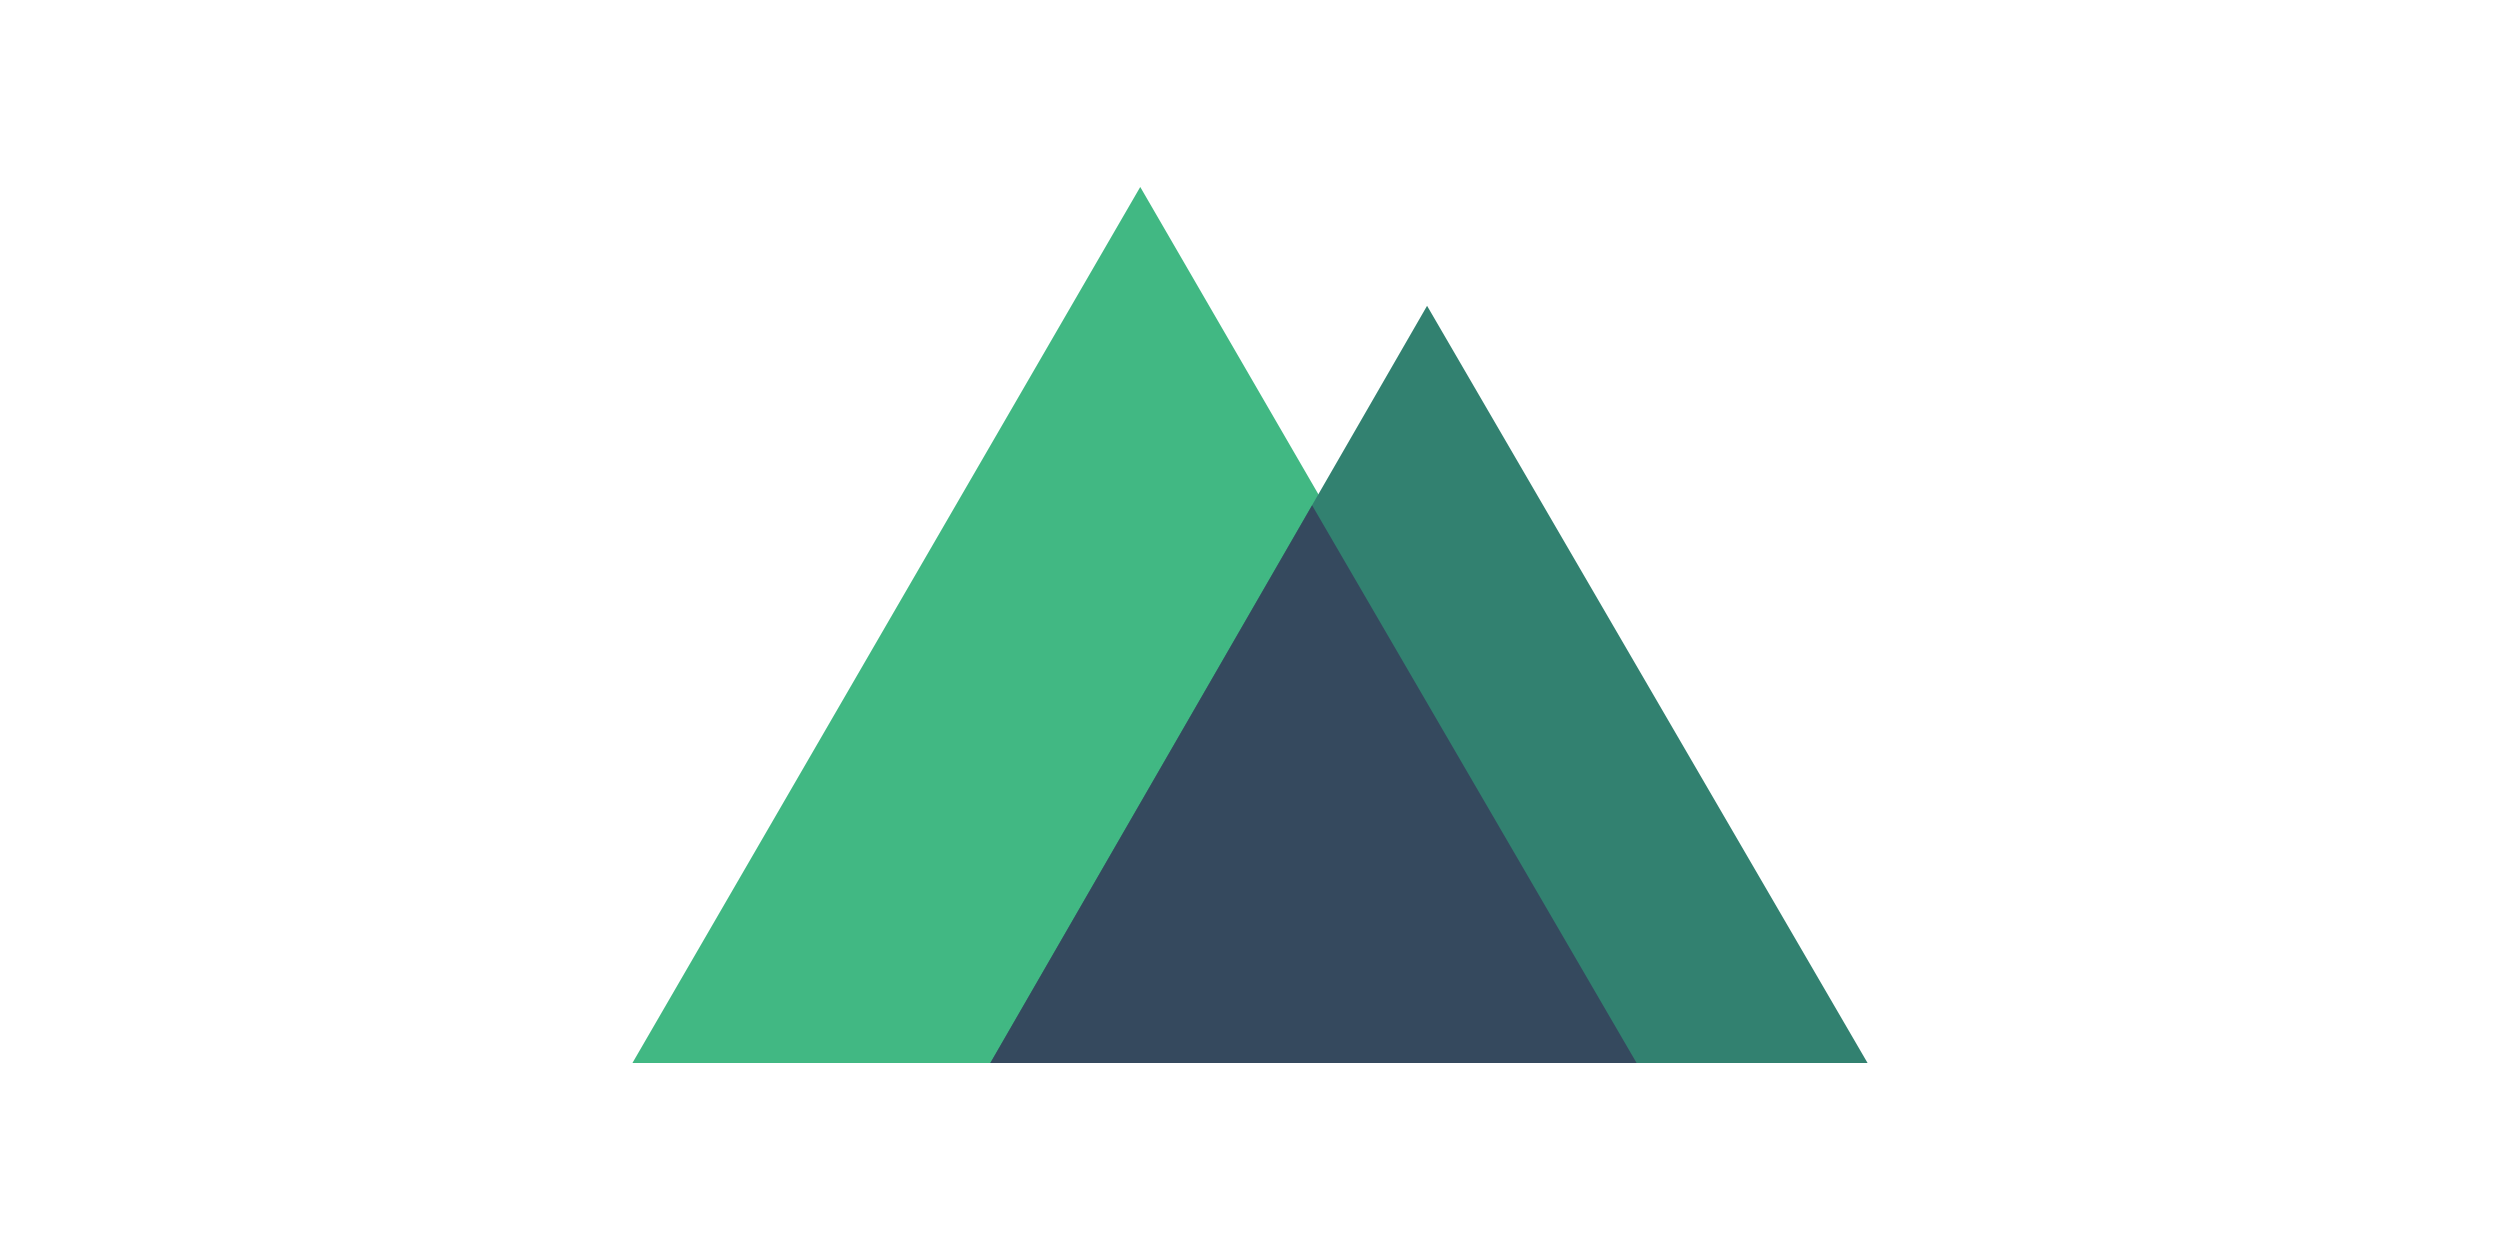
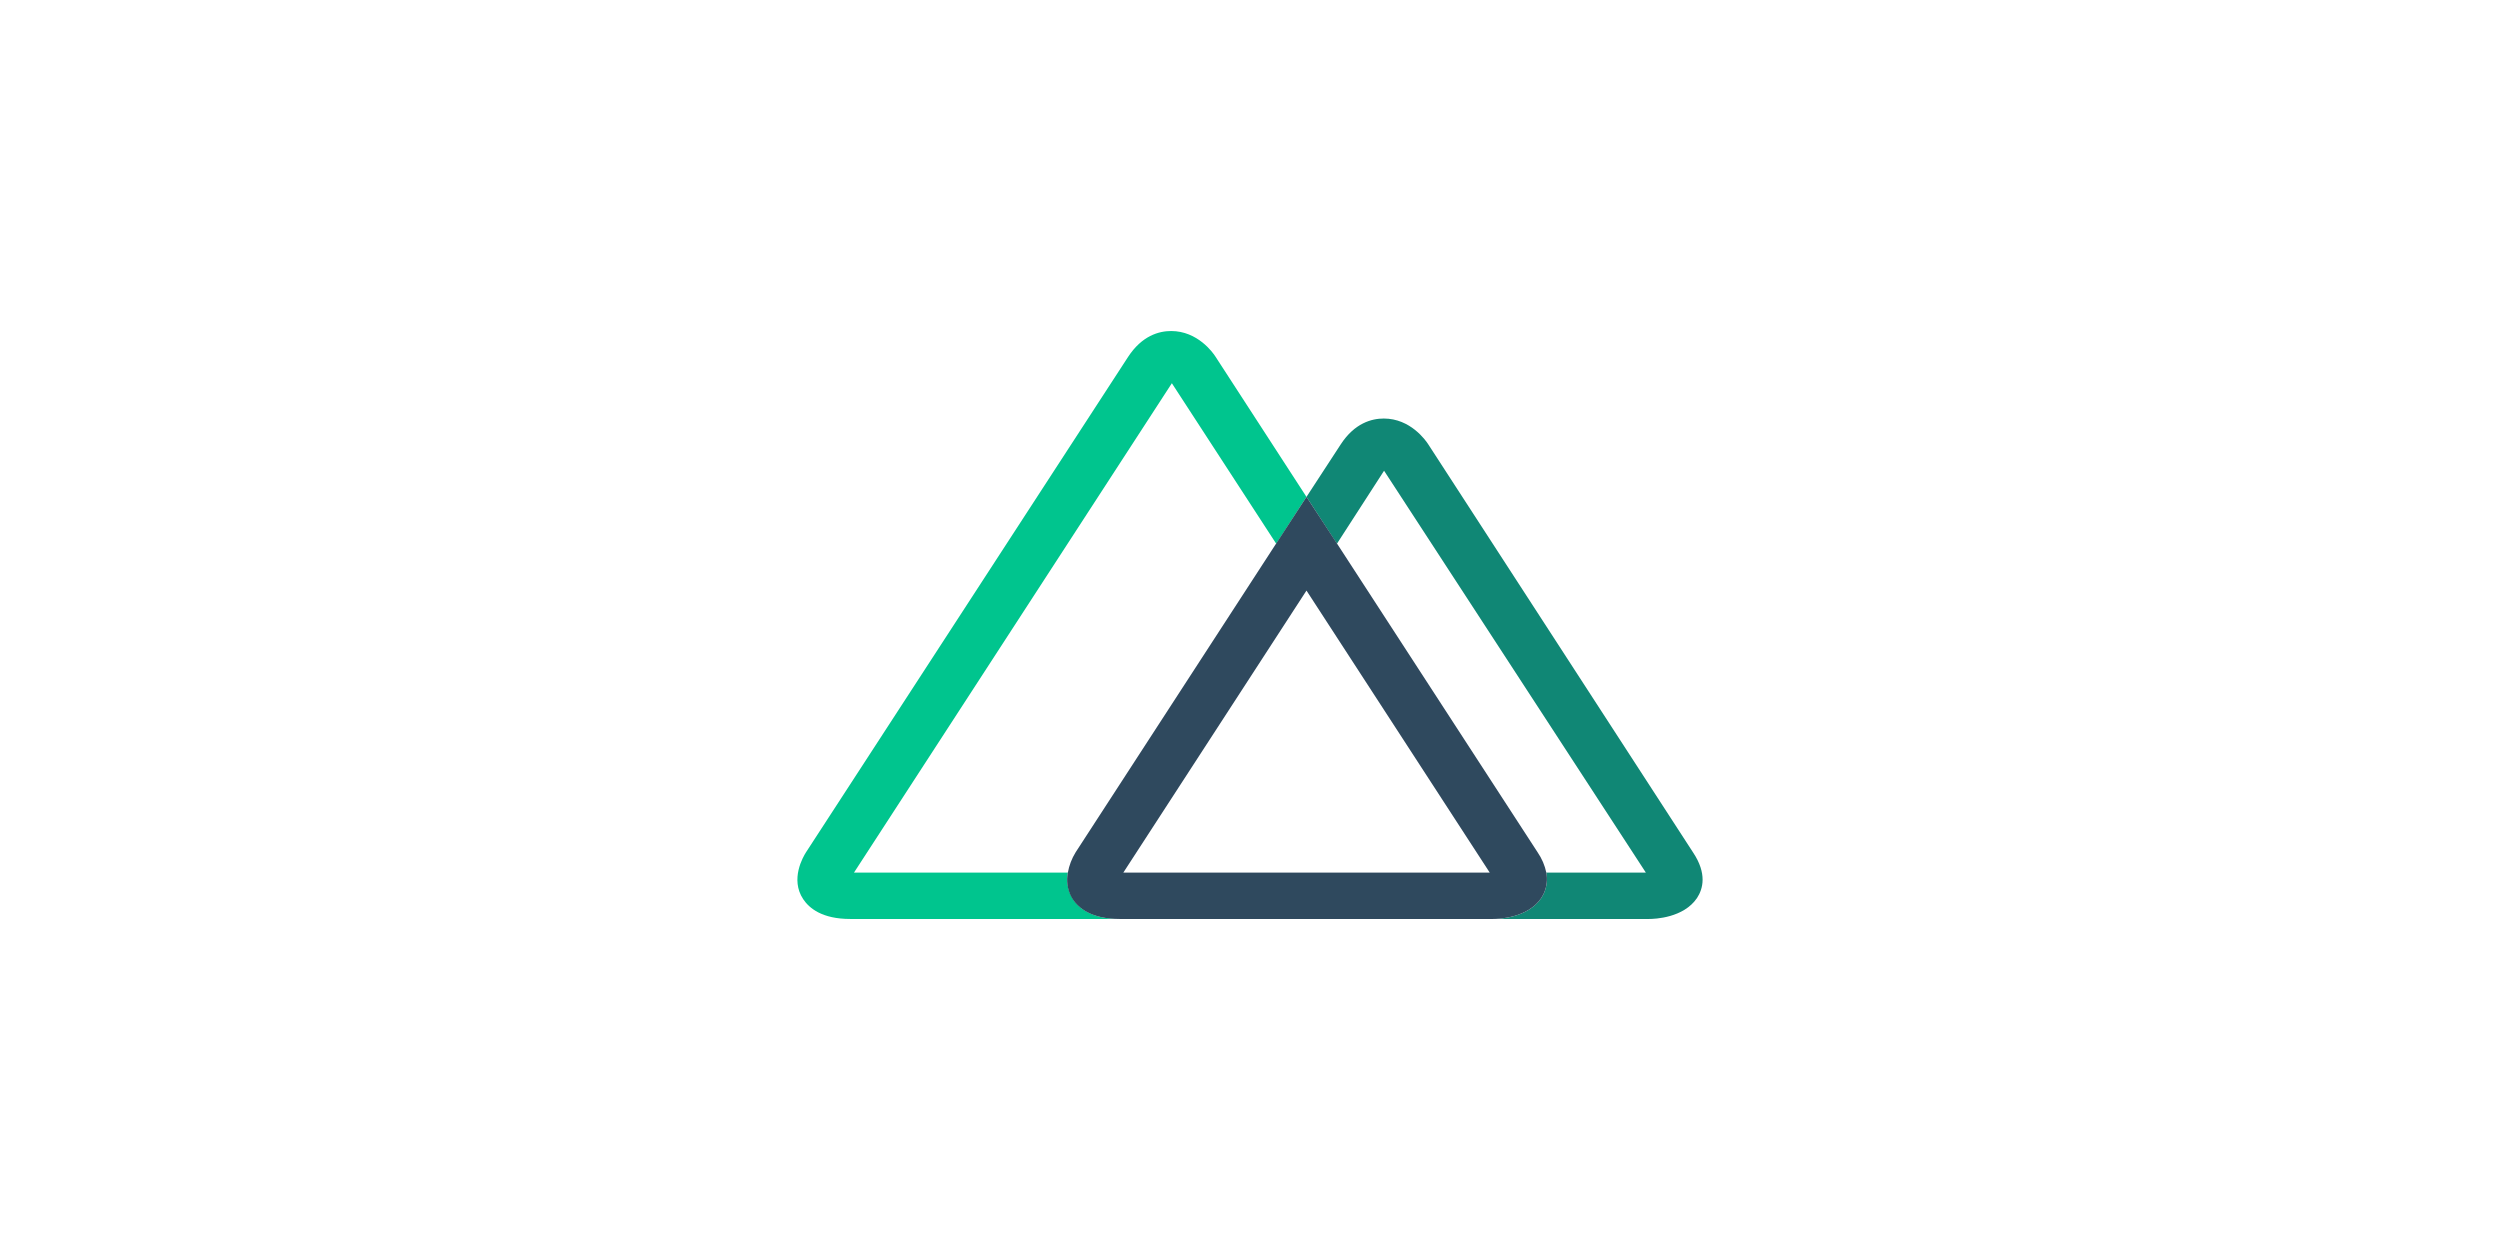
- <svg xmlns="http://www.w3.org/2000/svg" style="isolation:isolate" width="506" height="253">
-   <defs>
-     <clipPath id="a">
-       <path d="M0 0h506v253H0z" />
-     </clipPath>
-   </defs>
-   <g clip-path="url(#a)">
-     <path d="M207.136 215.156H128L230.786 37.844l102.785 177.312h-78.632" fill="#41B883" />
-     <path d="M323.471 215.156H378L288.84 61.897l-88.404 153.259h54.529" fill="#328170" />
-     <path d="M291.082 215.156h40.172l-65.686-112.885-65.132 112.885h40.172" fill="#35495E" />
-   </g>
+ <svg xmlns="http://www.w3.org/2000/svg" style="isolation:isolate" viewBox="0 0 506 253" width="506" height="253">
+   <path d=" M 217.149 181.977 C 217.013 181.767 216.892 181.549 216.786 181.326 C 216.054 179.845 215.829 178.21 216.137 176.619 L 172.842 176.619 L 237.184 77.566 L 258.306 110.05 L 264.432 100.568 L 246.018 72.191 C 245.503 71.373 242.393 67 237.031 67 C 234.608 67 231.135 67.918 228.311 72.258 L 163.13 172.513 C 162.577 173.381 159.886 177.938 162.557 181.977 C 163.779 183.813 166.374 186 172.098 186 L 226.689 186 C 221.003 186 218.37 183.847 217.149 181.977 Z " fill="rgb(0,197,142)" />
+   <path d=" M 342.664 172.513 L 289.103 89.969 C 288.55 89.101 285.459 84.711 280.078 84.711 C 277.655 84.711 274.182 85.612 271.358 89.952 L 264.432 100.568 L 270.595 110.05 L 280.135 95.277 L 333.124 176.619 L 312.974 176.619 C 313.232 177.964 313.087 179.344 312.554 180.625 C 312.442 180.908 312.301 181.182 312.134 181.443 L 311.963 181.743 C 309.253 185.783 303.395 186 302.25 186 L 333.772 186 C 334.936 186 340.775 185.783 343.485 181.743 C 344.687 179.907 345.545 176.819 342.664 172.513 L 342.664 172.513 Z " fill="rgb(16,135,117)" />
+   <path d=" M 311.963 181.743 L 312.134 181.443 C 312.301 181.182 312.442 180.908 312.554 180.625 C 313.087 179.344 313.232 177.964 312.974 176.619 C 312.677 175.169 312.082 173.777 311.218 172.513 L 270.633 110.05 L 264.432 100.568 L 258.268 110.05 L 217.702 172.513 C 216.914 173.792 216.385 175.182 216.137 176.619 C 215.811 178.205 216.016 179.84 216.729 181.326 C 216.834 181.549 216.955 181.767 217.091 181.977 C 218.312 183.813 220.908 186 226.632 186 L 302.193 186 C 303.395 186 309.253 185.783 311.963 181.743 Z  M 264.432 119.531 L 301.525 176.619 L 227.357 176.619 L 264.432 119.531 Z " fill="rgb(47,73,94)" />
</svg>
